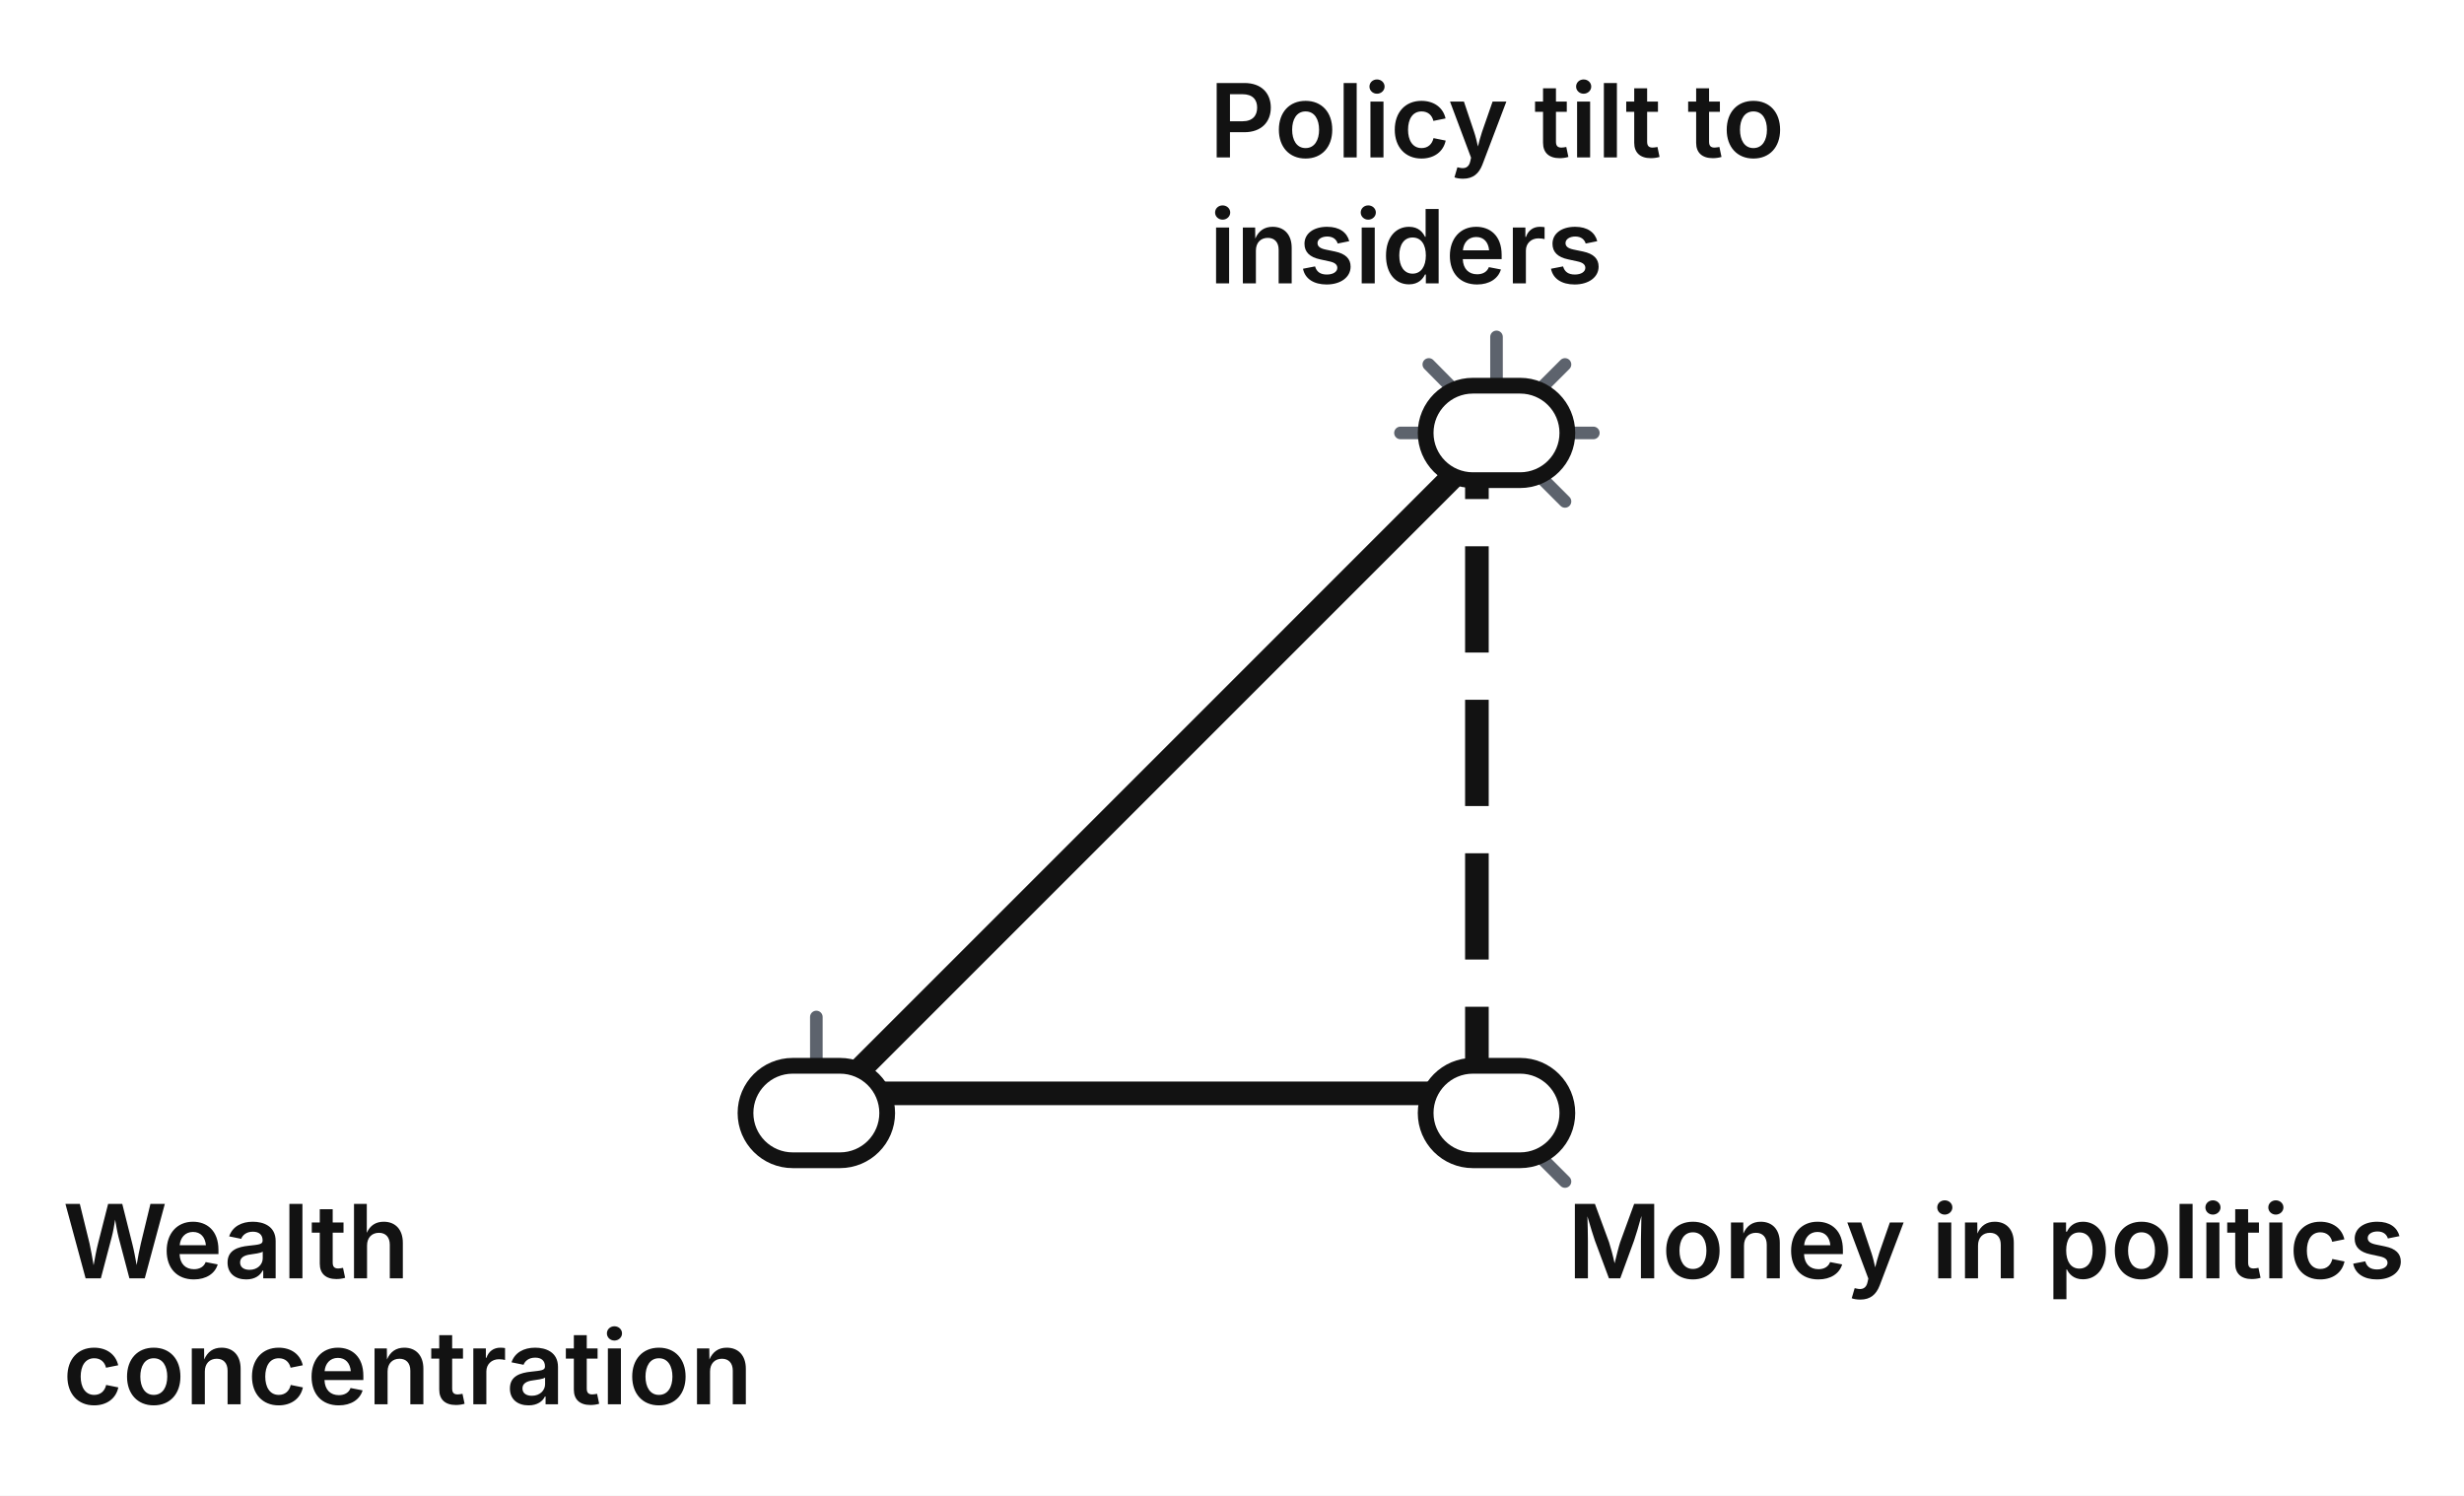
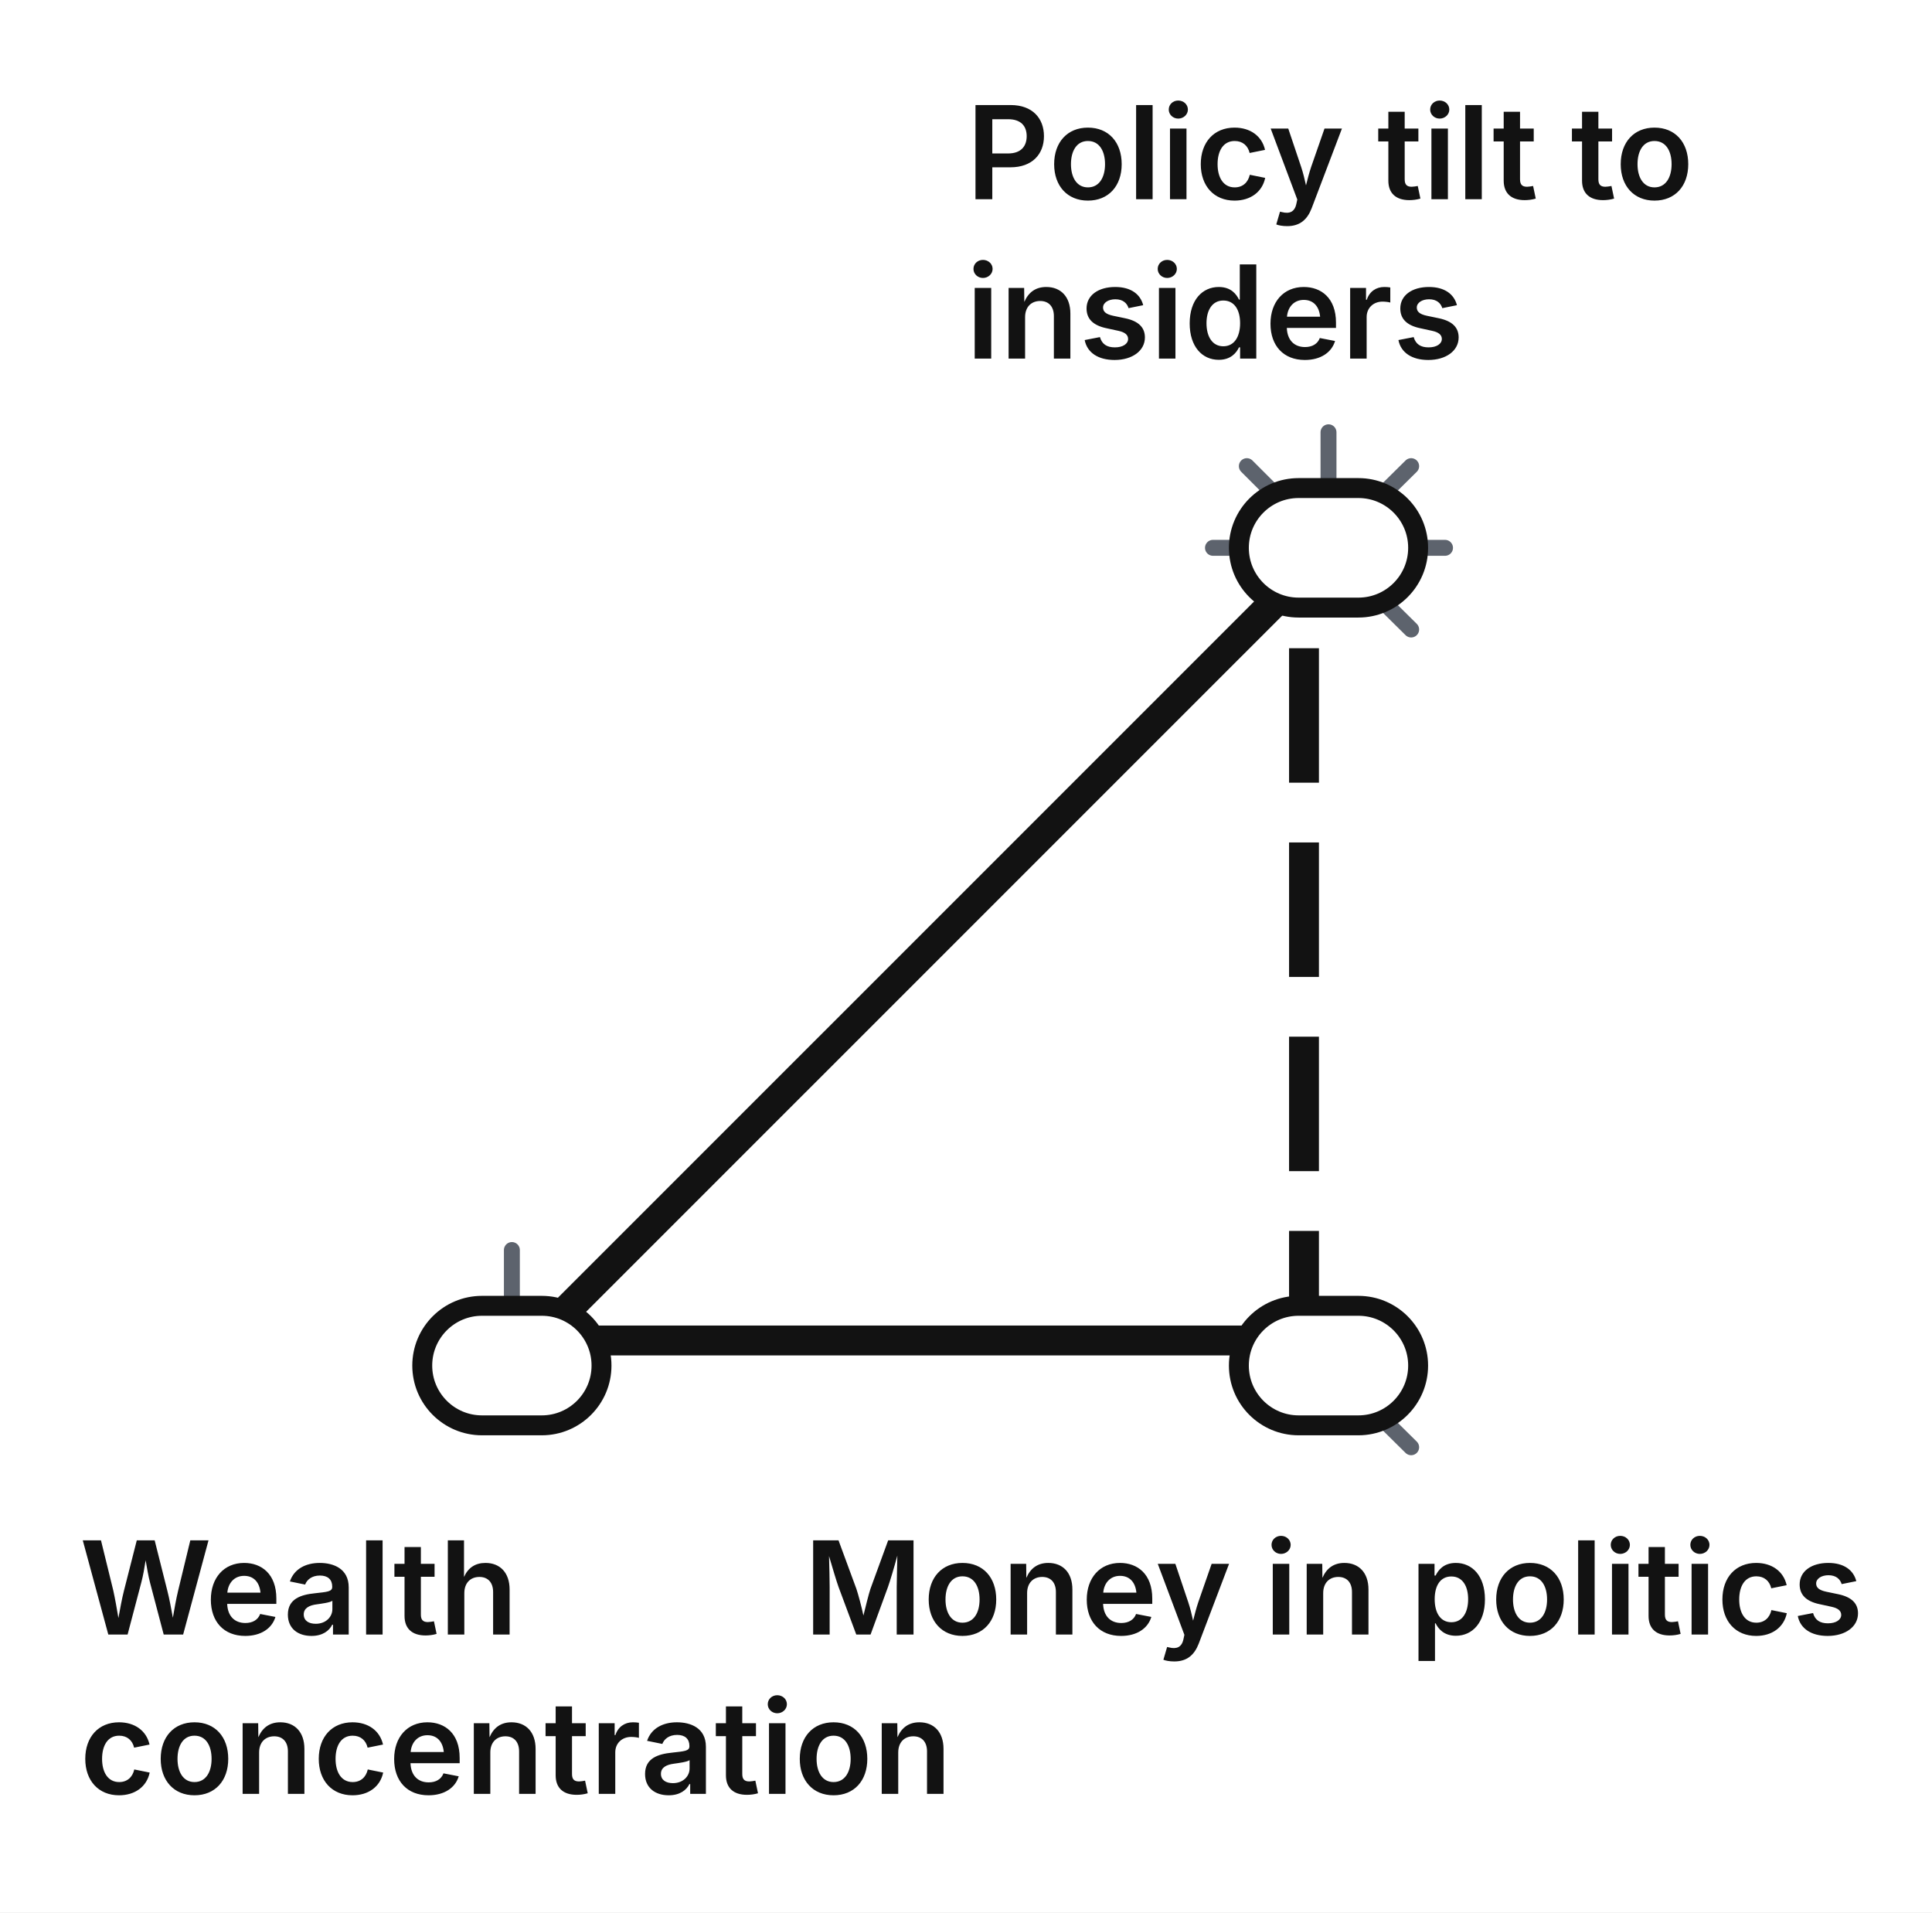
- <svg xmlns="http://www.w3.org/2000/svg" width="313" height="190" viewBox="0 0 313 190" role="img" aria-label="Loop R1 miniature: Wealth and political influence reinforce each other" data-view="c-mini" data-loop="R1" data-scale="0.4">
+ <svg xmlns="http://www.w3.org/2000/svg" width="194" height="192" viewBox="0 0 194 192" role="img" aria-label="Loop R1 miniature: Wealth and political influence reinforce each other" data-view="c-mini" data-loop="R1" data-scale="0.38">
  <style>.t{font-family:Inter, 'Helvetica Neue', Arial, sans-serif}.d{font-family:'Inter Tight', Inter, 'Helvetica Neue', Arial, sans-serif;font-weight:800;letter-spacing:-0.01em}.q{font-family:Lora, Georgia, serif;font-style:italic}.b{font-weight:700}.s{font-weight:600}</style>
-   <rect x="0" y="0" width="313" height="190" fill="#FFFFFF" />
-   <path d="M103.7 141.4 L103.7 129.2" stroke="#5D636D" stroke-width="1.6" stroke-linecap="round" fill="none" data-ghost="L30" data-at="A1" />
-   <path d="M190.1 141.4 L198.8 150.1" stroke="#5D636D" stroke-width="1.6" stroke-linecap="round" fill="none" data-ghost="L04 L05" data-at="B1" />
-   <path d="M190.1 55.0 L198.8 46.3" stroke="#5D636D" stroke-width="1.6" stroke-linecap="round" fill="none" data-ghost="L18 L19" data-at="E1" />
-   <path d="M190.1 55.0 L190.1 42.8" stroke="#5D636D" stroke-width="1.6" stroke-linecap="round" fill="none" data-ghost="L36 L36" data-at="E1" />
-   <path d="M190.1 55.0 L181.5 46.3" stroke="#5D636D" stroke-width="1.6" stroke-linecap="round" fill="none" data-ghost="L37" data-at="E1" />
-   <path d="M190.1 55.0 L177.9 55.0" stroke="#5D636D" stroke-width="1.6" stroke-linecap="round" fill="none" data-ghost="L31 L31" data-at="E1" />
-   <path d="M190.1 55.0 L202.4 55.0" stroke="#5D636D" stroke-width="1.6" stroke-linecap="round" fill="none" data-ghost="L16 L17" data-at="E1" />
-   <path d="M190.1 55.0 L198.8 63.7" stroke="#5D636D" stroke-width="1.6" stroke-linecap="round" fill="none" data-ghost="L49 L48" data-at="E1" />
+   <rect x="0" y="0" width="194" height="192" fill="#FFFFFF" />
+   <path d="M51.4 137.1 L51.4 125.5" stroke="#5D636D" stroke-width="1.6" stroke-linecap="round" fill="none" data-ghost="L30" data-at="A1" />
+   <path d="M133.4 137.1 L141.7 145.3" stroke="#5D636D" stroke-width="1.6" stroke-linecap="round" fill="none" data-ghost="L04 L05" data-at="B1" />
+   <path d="M133.4 55.0 L141.7 46.8" stroke="#5D636D" stroke-width="1.6" stroke-linecap="round" fill="none" data-ghost="L18 L19" data-at="E1" />
+   <path d="M133.4 55.0 L133.4 43.4" stroke="#5D636D" stroke-width="1.6" stroke-linecap="round" fill="none" data-ghost="L36 L36" data-at="E1" />
+   <path d="M133.4 55.0 L125.2 46.8" stroke="#5D636D" stroke-width="1.6" stroke-linecap="round" fill="none" data-ghost="L37" data-at="E1" />
+   <path d="M133.4 55.0 L121.8 55.0" stroke="#5D636D" stroke-width="1.6" stroke-linecap="round" fill="none" data-ghost="L31 L31" data-at="E1" />
+   <path d="M133.4 55.0 L145.1 55.0" stroke="#5D636D" stroke-width="1.6" stroke-linecap="round" fill="none" data-ghost="L16 L17" data-at="E1" />
+   <path d="M133.4 55.0 L141.7 63.2" stroke="#5D636D" stroke-width="1.6" stroke-linecap="round" fill="none" data-ghost="L49 L48" data-at="E1" />
  <g class="step" data-loop="R1" data-link="L01" data-from="A1" data-to="B1" data-sign="+" data-grade="well-supported" data-delay="S" data-type="money">
-     <path d="M103.71 138.90 L190.11 138.90" fill="none" stroke="#121212" stroke-width="3.0" data-texture="solid" data-weight="3.0" />
+     <path d="M51.35 134.58 L133.44 134.58" fill="none" stroke="#121212" stroke-width="3.0" data-texture="solid" data-weight="3.0" />
  </g>
  <g class="step" data-loop="R1" data-link="L02" data-from="B1" data-to="E1" data-sign="+" data-grade="plausible" data-delay="M" data-type="money">
-     <path d="M187.61 141.40 L187.61 55.00" fill="none" stroke="#121212" stroke-width="3.0" stroke-dasharray="13.5 6" data-texture="9 4" data-weight="3.0" />
+     <path d="M130.94 137.08 L130.94 55.00" fill="none" stroke="#121212" stroke-width="3.0" stroke-dasharray="13.5 6" data-texture="9 4" data-weight="3.0" />
  </g>
  <g class="step" data-loop="R1" data-link="L03" data-from="E1" data-to="A1" data-sign="+" data-grade="well-supported" data-delay="L" data-type="money">
-     <path d="M190.11 55.00 L103.71 141.40" fill="none" stroke="#121212" stroke-width="3.0" data-texture="solid" data-weight="3.0" />
+     <path d="M133.44 55.00 L51.35 137.08" fill="none" stroke="#121212" stroke-width="3.0" data-texture="solid" data-weight="3.0" />
  </g>
  <g class="var" data-node="A1" data-label="Wealth concentration" data-kind="capsule">
-     <rect x="94.7" y="135.4" width="18" height="12" rx="6" fill="#FFFFFF" stroke="#121212" stroke-width="2" />
+     <rect x="42.4" y="131.1" width="18" height="12" rx="6" fill="#FFFFFF" stroke="#121212" stroke-width="2" />
  </g>
  <g class="var" data-node="B1" data-label="Money in politics" data-kind="capsule">
-     <rect x="181.1" y="135.4" width="18" height="12" rx="6" fill="#FFFFFF" stroke="#121212" stroke-width="2" />
+     <rect x="124.4" y="131.1" width="18" height="12" rx="6" fill="#FFFFFF" stroke="#121212" stroke-width="2" />
  </g>
  <g class="var" data-node="E1" data-label="Policy tilt to insiders" data-kind="capsule">
-     <rect x="181.1" y="49.0" width="18" height="12" rx="6" fill="#FFFFFF" stroke="#121212" stroke-width="2" />
+     <rect x="124.4" y="49.0" width="18" height="12" rx="6" fill="#FFFFFF" stroke="#121212" stroke-width="2" />
  </g>
-   <text x="8.0" y="162.4" class="t s" font-size="13" fill="#121212" data-name-for="A1">Wealth</text>
-   <text x="8.0" y="178.4" class="t s" font-size="13" fill="#121212">concentration</text>
-   <text x="199.1" y="162.4" class="t s" font-size="13" fill="#121212" data-name-for="B1">Money in politics</text>
-   <text x="153.6" y="20.0" class="t s" font-size="13" fill="#121212" data-name-for="E1">Policy tilt to</text>
-   <text x="153.6" y="36.0" class="t s" font-size="13" fill="#121212">insiders</text>
+   <text x="8.0" y="164.1" class="t s" font-size="13" fill="#121212" data-name-for="A1">Wealth</text>
+   <text x="8.0" y="180.1" class="t s" font-size="13" fill="#121212">concentration</text>
+   <text x="80.7" y="164.1" class="t s" font-size="13" fill="#121212" data-name-for="B1">Money in politics</text>
+   <text x="97.0" y="20.0" class="t s" font-size="13" fill="#121212" data-name-for="E1">Policy tilt to</text>
+   <text x="97.0" y="36.0" class="t s" font-size="13" fill="#121212">insiders</text>
</svg>
